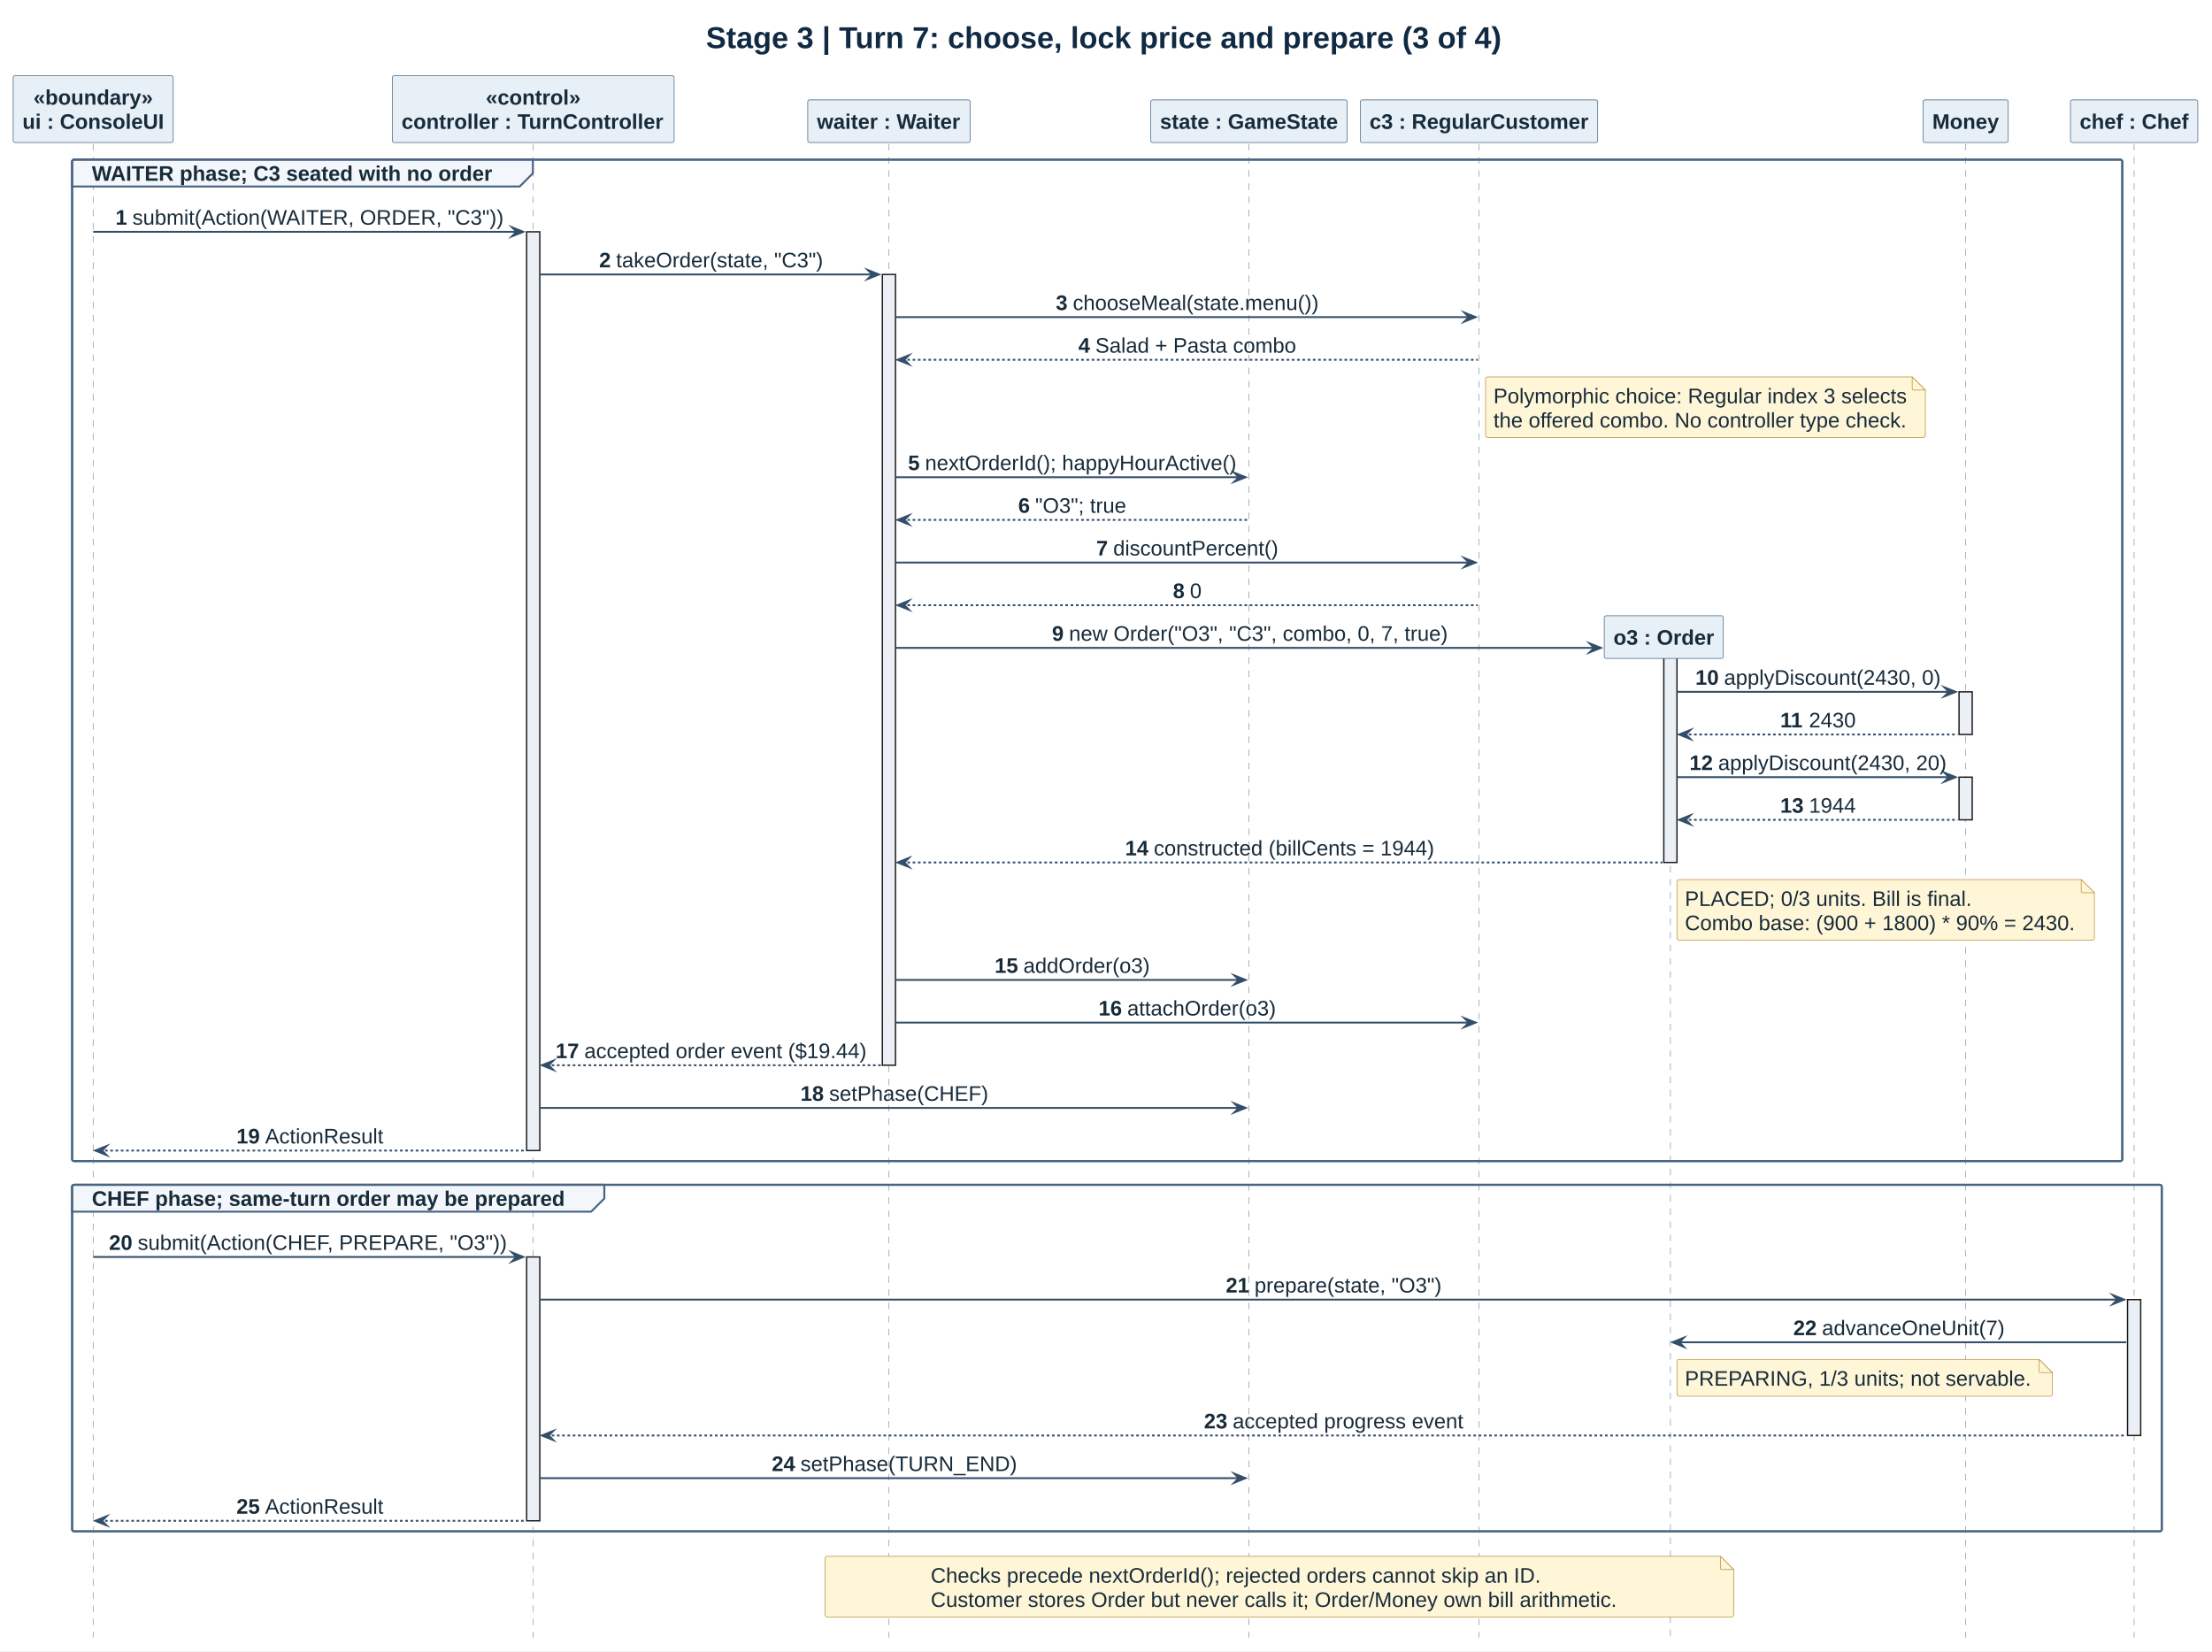
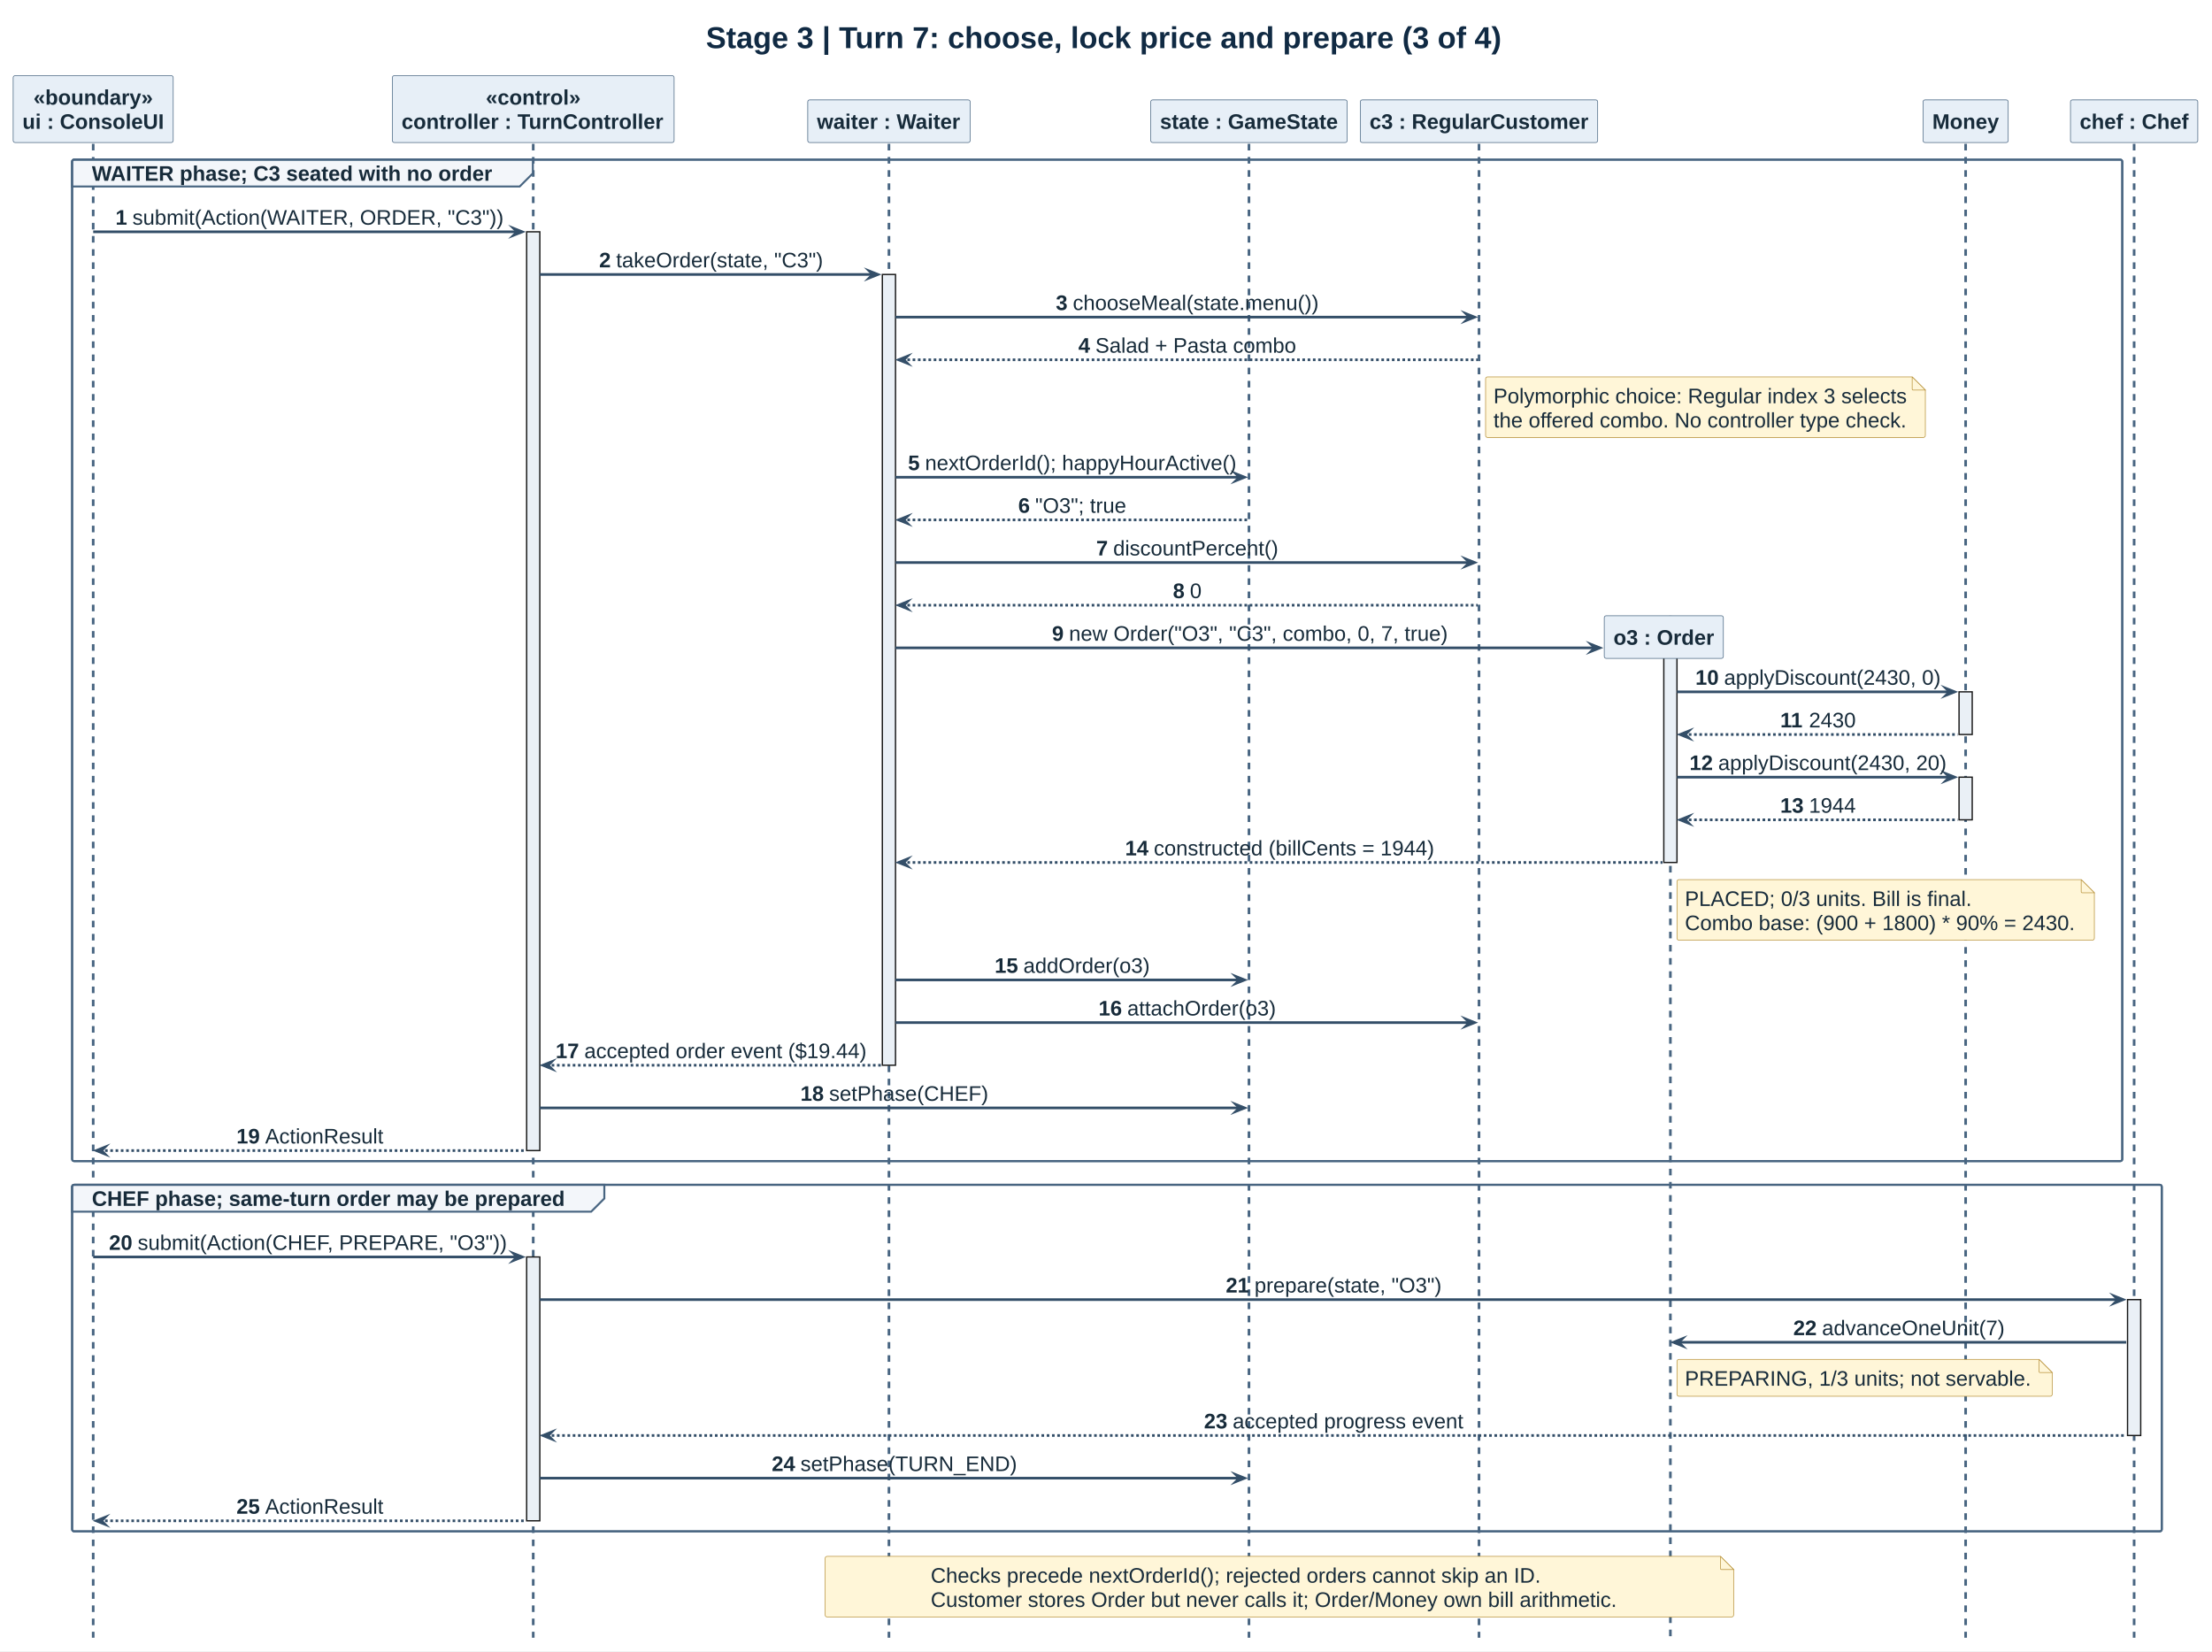
<svg xmlns="http://www.w3.org/2000/svg" version="1.1" data-diagram-type="SEQUENCE" style="width:1680px;height:1254px;background:#FFFFFF;" width="1680px" height="1254px" viewBox="0 0 1680 1254" zoomAndPan="magnify" preserveAspectRatio="none" contentStyleType="text/css">
  <rect width="100%" height="100%" fill="#FFFFFF" />
  <defs />
  <g font-family="sans-serif" lengthAdjust="spacing">
    <g class="title" data-source-line="2">
      <text x="536.159" y="36.574" fill="#102A43" font-size="23" textLength="605.873" font-weight="700" font-family="Arial">Stage 3 | Turn 7: choose, lock price and prepare (3 of 4)</text>
    </g>
    <rect x="54.777" y="121.245" width="1557.078" height="760.563" fill="none" style="stroke:#486581;stroke-width:1.5;" rx="1.5" ry="1.5" />
    <rect x="54.777" y="899.807" width="1587.078" height="263.188" fill="none" style="stroke:#486581;stroke-width:1.5;" rx="1.5" ry="1.5" />
    <g class="participant-lifeline" data-qualified-name="UI" data-entity-uid="part1" id="part1-lifeline" data-source-line="4">
      <g>
        <rect x="67.277" y="109.245" width="8" height="1134.547" fill="#000" fill-opacity="0" />
-         <line x1="70.777" y1="109.245" x2="70.777" y2="1243.792" style="stroke:#829AB1;stroke-width:0.5;stroke-dasharray:5,5;" />
+         <line x1="70.777" y1="109.245" x2="70.777" y2="1243.792" style="stroke:#486581;stroke-width:2;stroke-dasharray:5,5;" />
      </g>
    </g>
    <g class="participant-lifeline" data-qualified-name="TC" data-entity-uid="part2" id="part2-lifeline" data-source-line="5">
      <g>
        <rect x="401.488" y="109.245" width="8" height="1134.547" fill="#000" fill-opacity="0" />
-         <line x1="404.988" y1="109.245" x2="404.988" y2="1243.792" style="stroke:#829AB1;stroke-width:0.5;stroke-dasharray:5,5;" />
+         <line x1="404.988" y1="109.245" x2="404.988" y2="1243.792" style="stroke:#486581;stroke-width:2;stroke-dasharray:5,5;" />
      </g>
    </g>
    <g>
      <rect x="399.988" y="176.042" width="10" height="697.766" fill="#EAF0F6" style="stroke:#181818;stroke-width:1;" />
    </g>
    <g>
      <rect x="399.988" y="954.604" width="10" height="200.391" fill="#EAF0F6" style="stroke:#181818;stroke-width:1;" />
    </g>
    <g class="participant-lifeline" data-qualified-name="W" data-entity-uid="part3" id="part3-lifeline" data-source-line="6">
      <g>
        <rect x="671.645" y="109.245" width="8" height="1134.547" fill="#000" fill-opacity="0" />
-         <line x1="675.145" y1="109.245" x2="675.145" y2="1243.792" style="stroke:#829AB1;stroke-width:0.5;stroke-dasharray:5,5;" />
+         <line x1="675.145" y1="109.245" x2="675.145" y2="1243.792" style="stroke:#486581;stroke-width:2;stroke-dasharray:5,5;" />
      </g>
    </g>
    <g>
      <rect x="670.145" y="208.44" width="10" height="600.57" fill="#EAF0F6" style="stroke:#181818;stroke-width:1;" />
    </g>
    <g class="participant-lifeline" data-qualified-name="S" data-entity-uid="part4" id="part4-lifeline" data-source-line="7">
      <g>
        <rect x="945.074" y="109.245" width="8" height="1134.547" fill="#000" fill-opacity="0" />
-         <line x1="948.574" y1="109.245" x2="948.574" y2="1243.792" style="stroke:#829AB1;stroke-width:0.5;stroke-dasharray:5,5;" />
+         <line x1="948.574" y1="109.245" x2="948.574" y2="1243.792" style="stroke:#486581;stroke-width:2;stroke-dasharray:5,5;" />
      </g>
    </g>
    <g class="participant-lifeline" data-qualified-name="C3" data-entity-uid="part5" id="part5-lifeline" data-source-line="8">
      <g>
        <rect x="1119.789" y="109.245" width="8" height="1134.547" fill="#000" fill-opacity="0" />
-         <line x1="1123.289" y1="109.245" x2="1123.289" y2="1243.792" style="stroke:#829AB1;stroke-width:0.5;stroke-dasharray:5,5;" />
+         <line x1="1123.289" y1="109.245" x2="1123.289" y2="1243.792" style="stroke:#486581;stroke-width:2;stroke-dasharray:5,5;" />
      </g>
    </g>
    <g class="participant-lifeline" data-qualified-name="O3" data-entity-uid="part6" id="part6-lifeline" data-source-line="9">
      <g>
        <rect x="1265.152" y="467.627" width="8" height="776.164" fill="#000" fill-opacity="0" />
-         <line x1="1268.652" y1="467.627" x2="1268.652" y2="1243.792" style="stroke:#829AB1;stroke-width:0.5;stroke-dasharray:5,5;" />
+         <line x1="1268.652" y1="467.627" x2="1268.652" y2="1243.792" style="stroke:#486581;stroke-width:2;stroke-dasharray:5,5;" />
      </g>
    </g>
    <g>
      <rect x="1263.652" y="492.026" width="10" height="162.992" fill="#EAF0F6" style="stroke:#181818;stroke-width:1;" />
    </g>
    <g class="participant-lifeline" data-qualified-name="M" data-entity-uid="part7" id="part7-lifeline" data-source-line="10">
      <g>
        <rect x="1489.387" y="109.245" width="8" height="1134.547" fill="#000" fill-opacity="0" />
-         <line x1="1492.887" y1="109.245" x2="1492.887" y2="1243.792" style="stroke:#829AB1;stroke-width:0.5;stroke-dasharray:5,5;" />
+         <line x1="1492.887" y1="109.245" x2="1492.887" y2="1243.792" style="stroke:#486581;stroke-width:2;stroke-dasharray:5,5;" />
      </g>
    </g>
    <g>
      <rect x="1487.887" y="525.424" width="10" height="32.398" fill="#EAF0F6" style="stroke:#181818;stroke-width:1;" />
    </g>
    <g>
      <rect x="1487.887" y="590.221" width="10" height="32.398" fill="#EAF0F6" style="stroke:#181818;stroke-width:1;" />
    </g>
    <g class="participant-lifeline" data-qualified-name="Chef" data-entity-uid="part8" id="part8-lifeline" data-source-line="11">
      <g>
        <rect x="1617.355" y="109.245" width="8" height="1134.547" fill="#000" fill-opacity="0" />
-         <line x1="1620.855" y1="109.245" x2="1620.855" y2="1243.792" style="stroke:#829AB1;stroke-width:0.5;stroke-dasharray:5,5;" />
+         <line x1="1620.855" y1="109.245" x2="1620.855" y2="1243.792" style="stroke:#486581;stroke-width:2;stroke-dasharray:5,5;" />
      </g>
    </g>
    <g>
      <rect x="1615.855" y="987.002" width="10" height="103.195" fill="#EAF0F6" style="stroke:#181818;stroke-width:1;" />
    </g>
    <g class="participant participant-head" data-qualified-name="UI" data-entity-uid="part1" id="part1-head" data-source-line="4">
      <rect x="10" y="57.448" width="121.555" height="50.797" fill="#E7EFF7" style="stroke:#486581;stroke-width:0.5;" rx="1.5" ry="1.5" />
      <text x="25.434" y="79.456" fill="#172B3A" font-size="16" textLength="90.688" font-weight="700" font-family="Arial">«boundary»</text>
      <text x="17" y="97.854" fill="#172B3A" font-size="16" textLength="107.555" font-weight="700" font-family="Arial">ui : ConsoleUI</text>
    </g>
    <g class="participant participant-head" data-qualified-name="TC" data-entity-uid="part2" id="part2-head" data-source-line="5">
      <rect x="297.988" y="57.448" width="214" height="50.797" fill="#E7EFF7" style="stroke:#486581;stroke-width:0.5;" rx="1.5" ry="1.5" />
      <text x="368.98" y="79.456" fill="#172B3A" font-size="16" textLength="72.016" font-weight="700" font-family="Arial">«control»</text>
      <text x="304.988" y="97.854" fill="#172B3A" font-size="16" textLength="200" font-weight="700" font-family="Arial">controller : TurnController</text>
    </g>
    <g class="participant participant-head" data-qualified-name="W" data-entity-uid="part3" id="part3-head" data-source-line="6">
      <rect x="613.465" y="75.846" width="123.359" height="32.398" fill="#E7EFF7" style="stroke:#486581;stroke-width:0.5;" rx="1.5" ry="1.5" />
      <text x="620.465" y="97.854" fill="#172B3A" font-size="16" textLength="109.359" font-weight="700" font-family="Arial">waiter : Waiter</text>
    </g>
    <g class="participant participant-head" data-qualified-name="S" data-entity-uid="part4" id="part4-head" data-source-line="7">
      <rect x="873.992" y="75.846" width="149.164" height="32.398" fill="#E7EFF7" style="stroke:#486581;stroke-width:0.5;" rx="1.5" ry="1.5" />
      <text x="880.992" y="97.854" fill="#172B3A" font-size="16" textLength="135.164" font-weight="700" font-family="Arial">state : GameState</text>
    </g>
    <g class="participant participant-head" data-qualified-name="C3" data-entity-uid="part5" id="part5-head" data-source-line="8">
      <rect x="1033.156" y="75.846" width="180.266" height="32.398" fill="#E7EFF7" style="stroke:#486581;stroke-width:0.5;" rx="1.5" ry="1.5" />
      <text x="1040.156" y="97.854" fill="#172B3A" font-size="16" textLength="166.266" font-weight="700" font-family="Arial">c3 : RegularCustomer</text>
    </g>
    <g class="participant participant-head" data-qualified-name="M" data-entity-uid="part7" id="part7-head" data-source-line="10">
      <rect x="1460.551" y="75.846" width="64.672" height="32.398" fill="#E7EFF7" style="stroke:#486581;stroke-width:0.5;" rx="1.5" ry="1.5" />
      <text x="1467.551" y="97.854" fill="#172B3A" font-size="16" textLength="50.672" font-weight="700" font-family="Arial">Money</text>
    </g>
    <g class="participant participant-head" data-qualified-name="Chef" data-entity-uid="part8" id="part8-head" data-source-line="11">
      <rect x="1572.52" y="75.846" width="96.672" height="32.398" fill="#E7EFF7" style="stroke:#486581;stroke-width:0.5;" rx="1.5" ry="1.5" />
      <text x="1579.52" y="97.854" fill="#172B3A" font-size="16" textLength="82.672" font-weight="700" font-family="Arial">chef : Chef</text>
    </g>
    <path d="M56.277,121.245 L404.707,121.245 L404.707,131.643 L394.707,141.643 L54.777,141.643 L54.777,122.745 A1.5,1.5 0 0 1 56.277,121.245" style="stroke:#486581;stroke-width:1.5;" fill="#F3F6FA" />
    <rect x="54.777" y="121.245" width="1557.078" height="760.563" fill="none" style="stroke:#486581;stroke-width:1.5;" rx="1.5" ry="1.5" />
    <text x="69.777" y="137.252" fill="#172B3A" font-size="16" textLength="304.93" font-weight="700" font-family="Arial">WAITER phase; C3 seated with no order</text>
    <g class="message" data-entity-1="part1" data-entity-2="part2" id="msg1" data-source-line="15">
      <polygon points="387.988,172.042,397.988,176.042,387.988,180.042,391.988,176.042" fill="#334E68" style="stroke:#334E68;stroke-width:1;stroke-linejoin:miter;stroke-miterlimit:10;" />
-       <line x1="70.777" y1="176.042" x2="393.988" y2="176.042" style="stroke:#334E68;stroke-width:1.4;" />
+       <line x1="70.777" y1="176.042" x2="393.988" y2="176.042" style="stroke:#334E68;stroke-width:2;" />
      <text x="87.684" y="170.651" fill="#172B3A" font-size="16" font-weight="700" font-family="Arial">1</text>
      <text x="100.582" y="170.651" fill="#172B3A" font-size="16" textLength="282.5" font-family="Arial">submit(Action(WAITER, ORDER, "C3"))</text>
    </g>
    <g class="message" data-entity-1="part2" data-entity-2="part3" id="msg2" data-source-line="16">
      <polygon points="658.145,204.44,668.145,208.44,658.145,212.44,662.145,208.44" fill="#334E68" style="stroke:#334E68;stroke-width:1;stroke-linejoin:miter;stroke-miterlimit:10;" />
-       <line x1="409.988" y1="208.44" x2="664.145" y2="208.44" style="stroke:#334E68;stroke-width:1.4;" />
+       <line x1="409.988" y1="208.44" x2="664.145" y2="208.44" style="stroke:#334E68;stroke-width:2;" />
      <text x="455.023" y="203.049" fill="#172B3A" font-size="16" font-weight="700" font-family="Arial">2</text>
      <text x="467.922" y="203.049" fill="#172B3A" font-size="16" textLength="157.188" font-family="Arial">takeOrder(state, "C3")</text>
    </g>
    <g class="message" data-entity-1="part3" data-entity-2="part5" id="msg3" data-source-line="17">
      <polygon points="1111.289,236.838,1121.289,240.838,1111.289,244.838,1115.289,240.838" fill="#334E68" style="stroke:#334E68;stroke-width:1;stroke-linejoin:miter;stroke-miterlimit:10;" />
-       <line x1="680.145" y1="240.838" x2="1117.289" y2="240.838" style="stroke:#334E68;stroke-width:1.4;" />
+       <line x1="680.145" y1="240.838" x2="1117.289" y2="240.838" style="stroke:#334E68;stroke-width:2;" />
      <text x="801.896" y="235.448" fill="#172B3A" font-size="16" font-weight="700" font-family="Arial">3</text>
      <text x="814.795" y="235.448" fill="#172B3A" font-size="16" textLength="186.742" font-family="Arial">chooseMeal(state.menu())</text>
    </g>
    <g class="message" data-entity-1="part5" data-entity-2="part3" id="msg4" data-source-line="18">
      <polygon points="691.145,269.237,681.145,273.237,691.145,277.237,687.145,273.237" fill="#334E68" style="stroke:#334E68;stroke-width:1;stroke-linejoin:miter;stroke-miterlimit:10;" />
-       <line x1="685.145" y1="273.237" x2="1122.289" y2="273.237" style="stroke:#334E68;stroke-width:1.4;stroke-dasharray:2,2;" />
+       <line x1="685.145" y1="273.237" x2="1122.289" y2="273.237" style="stroke:#334E68;stroke-width:2;stroke-dasharray:2,2;" />
      <text x="818.998" y="267.846" fill="#172B3A" font-size="16" font-weight="700" font-family="Arial">4</text>
      <text x="831.896" y="267.846" fill="#172B3A" font-size="16" textLength="152.539" font-family="Arial">Salad + Pasta combo</text>
    </g>
    <path d="M1128.289,287.737 L1128.289,330.737 A1.5,1.5 0 0 0 1129.789,332.237 L1460.789,332.237 A1.5,1.5 0 0 0 1462.289,330.737 L1462.289,296.237 L1452.289,286.237 L1129.789,286.237 A1.5,1.5 0 0 0 1128.289,287.737" style="stroke:#B8923B;stroke-width:0.5;" fill="#FFF6D8" />
    <path d="M1452.289,286.237 L1452.289,295.487 A0.75,0.75 0 0 0 1453.039,296.237 L1462.289,296.237 L1452.289,286.237" style="stroke:#B8923B;stroke-width:0.5;" fill="#FFF6D8" />
    <text x="1134.289" y="306.245" fill="#172B3A" font-size="16" textLength="313.93" font-family="Arial">Polymorphic choice: Regular index 3 selects</text>
    <text x="1134.289" y="324.643" fill="#172B3A" font-size="16" textLength="313.938" font-family="Arial">the offered combo. No controller type check.</text>
    <g class="message" data-entity-1="part3" data-entity-2="part4" id="msg5" data-source-line="20">
      <polygon points="936.574,358.432,946.574,362.432,936.574,366.432,940.574,362.432" fill="#334E68" style="stroke:#334E68;stroke-width:1;stroke-linejoin:miter;stroke-miterlimit:10;" />
-       <line x1="680.145" y1="362.432" x2="942.574" y2="362.432" style="stroke:#334E68;stroke-width:1.4;" />
+       <line x1="680.145" y1="362.432" x2="942.574" y2="362.432" style="stroke:#334E68;stroke-width:2;" />
      <text x="689.645" y="357.042" fill="#172B3A" font-size="16" font-weight="700" font-family="Arial">5</text>
      <text x="702.543" y="357.042" fill="#172B3A" font-size="16" textLength="236.531" font-family="Arial">nextOrderId(); happyHourActive()</text>
    </g>
    <g class="message" data-entity-1="part4" data-entity-2="part3" id="msg6" data-source-line="21">
      <polygon points="691.145,390.831,681.145,394.831,691.145,398.831,687.145,394.831" fill="#334E68" style="stroke:#334E68;stroke-width:1;stroke-linejoin:miter;stroke-miterlimit:10;" />
-       <line x1="685.145" y1="394.831" x2="947.574" y2="394.831" style="stroke:#334E68;stroke-width:1.4;stroke-dasharray:2,2;" />
+       <line x1="685.145" y1="394.831" x2="947.574" y2="394.831" style="stroke:#334E68;stroke-width:2;stroke-dasharray:2,2;" />
      <text x="773.328" y="389.44" fill="#172B3A" font-size="16" font-weight="700" font-family="Arial">6</text>
      <text x="786.227" y="389.44" fill="#172B3A" font-size="16" textLength="69.164" font-family="Arial">"O3"; true</text>
    </g>
    <g class="message" data-entity-1="part3" data-entity-2="part5" id="msg7" data-source-line="22">
      <polygon points="1111.289,423.229,1121.289,427.229,1111.289,431.229,1115.289,427.229" fill="#334E68" style="stroke:#334E68;stroke-width:1;stroke-linejoin:miter;stroke-miterlimit:10;" />
-       <line x1="680.145" y1="427.229" x2="1117.289" y2="427.229" style="stroke:#334E68;stroke-width:1.4;" />
+       <line x1="680.145" y1="427.229" x2="1117.289" y2="427.229" style="stroke:#334E68;stroke-width:2;" />
      <text x="832.572" y="421.838" fill="#172B3A" font-size="16" font-weight="700" font-family="Arial">7</text>
      <text x="845.471" y="421.838" fill="#172B3A" font-size="16" textLength="125.391" font-family="Arial">discountPercent()</text>
    </g>
    <g class="message" data-entity-1="part5" data-entity-2="part3" id="msg8" data-source-line="23">
      <polygon points="691.145,455.627,681.145,459.627,691.145,463.627,687.145,459.627" fill="#334E68" style="stroke:#334E68;stroke-width:1;stroke-linejoin:miter;stroke-miterlimit:10;" />
-       <line x1="685.145" y1="459.627" x2="1122.289" y2="459.627" style="stroke:#334E68;stroke-width:1.4;stroke-dasharray:2,2;" />
+       <line x1="685.145" y1="459.627" x2="1122.289" y2="459.627" style="stroke:#334E68;stroke-width:2;stroke-dasharray:2,2;" />
      <text x="890.818" y="454.237" fill="#172B3A" font-size="16" font-weight="700" font-family="Arial">8</text>
      <text x="903.717" y="454.237" fill="#172B3A" font-size="16" font-family="Arial">0</text>
    </g>
    <g class="participant participant-head" data-qualified-name="O3" data-entity-uid="part6" id="part6-head" data-source-line="9">
      <rect x="1218.422" y="467.627" width="90.461" height="32.398" fill="#E7EFF7" style="stroke:#486581;stroke-width:0.5;" rx="1.5" ry="1.5" />
      <text x="1225.422" y="489.635" fill="#172B3A" font-size="16" textLength="76.461" font-weight="700" font-family="Arial">o3 : Order</text>
    </g>
    <g class="message" data-entity-1="part3" data-entity-2="part6" id="msg9" data-source-line="25">
      <polygon points="1206.422,488.026,1216.422,492.026,1206.422,496.026,1210.422,492.026" fill="#334E68" style="stroke:#334E68;stroke-width:1;stroke-linejoin:miter;stroke-miterlimit:10;" />
-       <line x1="680.145" y1="492.026" x2="1212.422" y2="492.026" style="stroke:#334E68;stroke-width:1.4;" />
+       <line x1="680.145" y1="492.026" x2="1212.422" y2="492.026" style="stroke:#334E68;stroke-width:2;" />
      <text x="798.979" y="486.635" fill="#172B3A" font-size="16" font-weight="700" font-family="Arial">9</text>
      <text x="811.877" y="486.635" fill="#172B3A" font-size="16" textLength="287.711" font-family="Arial">new Order("O3", "C3", combo, 0, 7, true)</text>
    </g>
    <g class="message" data-entity-1="part6" data-entity-2="part7" id="msg10" data-source-line="26">
      <polygon points="1475.887,521.424,1485.887,525.424,1475.887,529.424,1479.887,525.424" fill="#334E68" style="stroke:#334E68;stroke-width:1;stroke-linejoin:miter;stroke-miterlimit:10;" />
-       <line x1="1273.652" y1="525.424" x2="1481.887" y2="525.424" style="stroke:#334E68;stroke-width:1.4;" />
+       <line x1="1273.652" y1="525.424" x2="1481.887" y2="525.424" style="stroke:#334E68;stroke-width:2;" />
      <text x="1287.602" y="520.034" fill="#172B3A" font-size="16" textLength="17.797" font-weight="700" font-family="Arial">10</text>
      <text x="1309.398" y="520.034" fill="#172B3A" font-size="16" textLength="164.539" font-family="Arial">applyDiscount(2430, 0)</text>
    </g>
    <g class="message" data-entity-1="part7" data-entity-2="part6" id="msg11" data-source-line="27">
      <polygon points="1284.652,553.823,1274.652,557.823,1284.652,561.823,1280.652,557.823" fill="#334E68" style="stroke:#334E68;stroke-width:1;stroke-linejoin:miter;stroke-miterlimit:10;" />
-       <line x1="1278.652" y1="557.823" x2="1486.887" y2="557.823" style="stroke:#334E68;stroke-width:1.4;stroke-dasharray:2,2;" />
+       <line x1="1278.652" y1="557.823" x2="1486.887" y2="557.823" style="stroke:#334E68;stroke-width:2;stroke-dasharray:2,2;" />
      <text x="1352.074" y="552.432" fill="#172B3A" font-size="16" textLength="17.797" font-weight="700" font-family="Arial">11</text>
      <text x="1373.871" y="552.432" fill="#172B3A" font-size="16" textLength="35.594" font-family="Arial">2430</text>
    </g>
    <g class="message" data-entity-1="part6" data-entity-2="part7" id="msg12" data-source-line="28">
      <polygon points="1475.887,586.221,1485.887,590.221,1475.887,594.221,1479.887,590.221" fill="#334E68" style="stroke:#334E68;stroke-width:1;stroke-linejoin:miter;stroke-miterlimit:10;" />
-       <line x1="1273.652" y1="590.221" x2="1481.887" y2="590.221" style="stroke:#334E68;stroke-width:1.4;" />
+       <line x1="1273.652" y1="590.221" x2="1481.887" y2="590.221" style="stroke:#334E68;stroke-width:2;" />
      <text x="1283.152" y="584.831" fill="#172B3A" font-size="16" textLength="17.797" font-weight="700" font-family="Arial">12</text>
      <text x="1304.949" y="584.831" fill="#172B3A" font-size="16" textLength="173.438" font-family="Arial">applyDiscount(2430, 20)</text>
    </g>
    <g class="message" data-entity-1="part7" data-entity-2="part6" id="msg13" data-source-line="29">
      <polygon points="1284.652,618.62,1274.652,622.62,1284.652,626.62,1280.652,622.62" fill="#334E68" style="stroke:#334E68;stroke-width:1;stroke-linejoin:miter;stroke-miterlimit:10;" />
-       <line x1="1278.652" y1="622.62" x2="1486.887" y2="622.62" style="stroke:#334E68;stroke-width:1.4;stroke-dasharray:2,2;" />
+       <line x1="1278.652" y1="622.62" x2="1486.887" y2="622.62" style="stroke:#334E68;stroke-width:2;stroke-dasharray:2,2;" />
      <text x="1352.074" y="617.229" fill="#172B3A" font-size="16" textLength="17.797" font-weight="700" font-family="Arial">13</text>
      <text x="1373.871" y="617.229" fill="#172B3A" font-size="16" textLength="35.594" font-family="Arial">1944</text>
    </g>
    <g class="message" data-entity-1="part6" data-entity-2="part3" id="msg14" data-source-line="30">
      <polygon points="691.145,651.018,681.145,655.018,691.145,659.018,687.145,655.018" fill="#334E68" style="stroke:#334E68;stroke-width:1;stroke-linejoin:miter;stroke-miterlimit:10;" />
-       <line x1="685.145" y1="655.018" x2="1262.652" y2="655.018" style="stroke:#334E68;stroke-width:1.4;stroke-dasharray:2,2;" />
+       <line x1="685.145" y1="655.018" x2="1262.652" y2="655.018" style="stroke:#334E68;stroke-width:2;stroke-dasharray:2,2;" />
      <text x="854.5" y="649.627" fill="#172B3A" font-size="16" textLength="17.797" font-weight="700" font-family="Arial">14</text>
      <text x="876.297" y="649.627" fill="#172B3A" font-size="16" textLength="213" font-family="Arial">constructed (billCents = 1944)</text>
    </g>
    <path d="M1273.652,669.518 L1273.652,712.518 A1.5,1.5 0 0 0 1275.152,714.018 L1589.152,714.018 A1.5,1.5 0 0 0 1590.652,712.518 L1590.652,678.018 L1580.652,668.018 L1275.152,668.018 A1.5,1.5 0 0 0 1273.652,669.518" style="stroke:#B8923B;stroke-width:0.5;" fill="#FFF6D8" />
    <path d="M1580.652,668.018 L1580.652,677.268 A0.75,0.75 0 0 0 1581.402,678.018 L1590.652,678.018 L1580.652,668.018" style="stroke:#B8923B;stroke-width:0.5;" fill="#FFF6D8" />
    <text x="1279.652" y="688.026" fill="#172B3A" font-size="16" textLength="217.867" font-family="Arial">PLACED; 0/3 units. Bill is final.</text>
    <text x="1279.652" y="706.424" fill="#172B3A" font-size="16" textLength="296.203" font-family="Arial">Combo base: (900 + 1800) * 90% = 2430.</text>
    <g class="message" data-entity-1="part3" data-entity-2="part4" id="msg15" data-source-line="32">
      <polygon points="936.574,740.213,946.574,744.213,936.574,748.213,940.574,744.213" fill="#334E68" style="stroke:#334E68;stroke-width:1;stroke-linejoin:miter;stroke-miterlimit:10;" />
-       <line x1="680.145" y1="744.213" x2="942.574" y2="744.213" style="stroke:#334E68;stroke-width:1.4;" />
+       <line x1="680.145" y1="744.213" x2="942.574" y2="744.213" style="stroke:#334E68;stroke-width:2;" />
      <text x="755.438" y="738.823" fill="#172B3A" font-size="16" textLength="17.797" font-weight="700" font-family="Arial">15</text>
      <text x="777.234" y="738.823" fill="#172B3A" font-size="16" textLength="96.047" font-family="Arial">addOrder(o3)</text>
    </g>
    <g class="message" data-entity-1="part3" data-entity-2="part5" id="msg16" data-source-line="33">
      <polygon points="1111.289,772.612,1121.289,776.612,1111.289,780.612,1115.289,776.612" fill="#334E68" style="stroke:#334E68;stroke-width:1;stroke-linejoin:miter;stroke-miterlimit:10;" />
-       <line x1="680.145" y1="776.612" x2="1117.289" y2="776.612" style="stroke:#334E68;stroke-width:1.4;" />
+       <line x1="680.145" y1="776.612" x2="1117.289" y2="776.612" style="stroke:#334E68;stroke-width:2;" />
      <text x="834.35" y="771.221" fill="#172B3A" font-size="16" textLength="17.797" font-weight="700" font-family="Arial">16</text>
      <text x="856.146" y="771.221" fill="#172B3A" font-size="16" textLength="112.938" font-family="Arial">attachOrder(o3)</text>
    </g>
    <g class="message" data-entity-1="part3" data-entity-2="part2" id="msg17" data-source-line="34">
      <polygon points="420.988,805.01,410.988,809.01,420.988,813.01,416.988,809.01" fill="#334E68" style="stroke:#334E68;stroke-width:1;stroke-linejoin:miter;stroke-miterlimit:10;" />
-       <line x1="414.988" y1="809.01" x2="669.145" y2="809.01" style="stroke:#334E68;stroke-width:1.4;stroke-dasharray:2,2;" />
+       <line x1="414.988" y1="809.01" x2="669.145" y2="809.01" style="stroke:#334E68;stroke-width:2;stroke-dasharray:2,2;" />
      <text x="421.988" y="803.62" fill="#172B3A" font-size="16" textLength="17.797" font-weight="700" font-family="Arial">17</text>
      <text x="443.785" y="803.62" fill="#172B3A" font-size="16" textLength="214.359" font-family="Arial">accepted order event ($19.44)</text>
    </g>
    <g class="message" data-entity-1="part2" data-entity-2="part4" id="msg18" data-source-line="35">
      <polygon points="936.574,837.409,946.574,841.409,936.574,845.409,940.574,841.409" fill="#334E68" style="stroke:#334E68;stroke-width:1;stroke-linejoin:miter;stroke-miterlimit:10;" />
-       <line x1="409.988" y1="841.409" x2="942.574" y2="841.409" style="stroke:#334E68;stroke-width:1.4;" />
+       <line x1="409.988" y1="841.409" x2="942.574" y2="841.409" style="stroke:#334E68;stroke-width:2;" />
      <text x="607.922" y="836.018" fill="#172B3A" font-size="16" textLength="17.797" font-weight="700" font-family="Arial">18</text>
      <text x="629.719" y="836.018" fill="#172B3A" font-size="16" textLength="120.922" font-family="Arial">setPhase(CHEF)</text>
    </g>
    <g class="message" data-entity-1="part2" data-entity-2="part1" id="msg19" data-source-line="36">
      <polygon points="81.777,869.807,71.777,873.807,81.777,877.807,77.777,873.807" fill="#334E68" style="stroke:#334E68;stroke-width:1;stroke-linejoin:miter;stroke-miterlimit:10;" />
-       <line x1="75.777" y1="873.807" x2="398.988" y2="873.807" style="stroke:#334E68;stroke-width:1.4;stroke-dasharray:2,2;" />
+       <line x1="75.777" y1="873.807" x2="398.988" y2="873.807" style="stroke:#334E68;stroke-width:2;stroke-dasharray:2,2;" />
      <text x="179.574" y="868.417" fill="#172B3A" font-size="16" textLength="17.797" font-weight="700" font-family="Arial">19</text>
      <text x="201.371" y="868.417" fill="#172B3A" font-size="16" textLength="89.82" font-family="Arial">ActionResult</text>
    </g>
    <path d="M56.277,899.807 L458.988,899.807 L458.988,910.206 L448.988,920.206 L54.777,920.206 L54.777,901.307 A1.5,1.5 0 0 1 56.277,899.807" style="stroke:#486581;stroke-width:1.5;" fill="#F3F6FA" />
    <rect x="54.777" y="899.807" width="1587.078" height="263.188" fill="none" style="stroke:#486581;stroke-width:1.5;" rx="1.5" ry="1.5" />
    <text x="69.777" y="915.815" fill="#172B3A" font-size="16" textLength="359.211" font-weight="700" font-family="Arial">CHEF phase; same-turn order may be prepared</text>
    <g class="message" data-entity-1="part1" data-entity-2="part2" id="msg20" data-source-line="39">
      <polygon points="387.988,950.604,397.988,954.604,387.988,958.604,391.988,954.604" fill="#334E68" style="stroke:#334E68;stroke-width:1;stroke-linejoin:miter;stroke-miterlimit:10;" />
-       <line x1="70.777" y1="954.604" x2="393.988" y2="954.604" style="stroke:#334E68;stroke-width:1.4;" />
+       <line x1="70.777" y1="954.604" x2="393.988" y2="954.604" style="stroke:#334E68;stroke-width:2;" />
      <text x="82.777" y="949.213" fill="#172B3A" font-size="16" textLength="17.797" font-weight="700" font-family="Arial">20</text>
      <text x="104.574" y="949.213" fill="#172B3A" font-size="16" textLength="283.414" font-family="Arial">submit(Action(CHEF, PREPARE, "O3"))</text>
    </g>
    <g class="message" data-entity-1="part2" data-entity-2="part8" id="msg21" data-source-line="40">
      <polygon points="1603.855,983.002,1613.855,987.002,1603.855,991.002,1607.855,987.002" fill="#334E68" style="stroke:#334E68;stroke-width:1;stroke-linejoin:miter;stroke-miterlimit:10;" />
-       <line x1="409.988" y1="987.002" x2="1609.855" y2="987.002" style="stroke:#334E68;stroke-width:1.4;" />
+       <line x1="409.988" y1="987.002" x2="1609.855" y2="987.002" style="stroke:#334E68;stroke-width:2;" />
      <text x="930.98" y="981.612" fill="#172B3A" font-size="16" textLength="17.797" font-weight="700" font-family="Arial">21</text>
      <text x="952.777" y="981.612" fill="#172B3A" font-size="16" textLength="142.086" font-family="Arial">prepare(state, "O3")</text>
    </g>
    <g class="message" data-entity-1="part8" data-entity-2="part6" id="msg22" data-source-line="41">
      <polygon points="1279.652,1015.401,1269.652,1019.401,1279.652,1023.401,1275.652,1019.401" fill="#334E68" style="stroke:#334E68;stroke-width:1;stroke-linejoin:miter;stroke-miterlimit:10;" />
-       <line x1="1273.652" y1="1019.401" x2="1614.855" y2="1019.401" style="stroke:#334E68;stroke-width:1.4;" />
+       <line x1="1273.652" y1="1019.401" x2="1614.855" y2="1019.401" style="stroke:#334E68;stroke-width:2;" />
      <text x="1361.984" y="1014.01" fill="#172B3A" font-size="16" textLength="17.797" font-weight="700" font-family="Arial">22</text>
      <text x="1383.781" y="1014.01" fill="#172B3A" font-size="16" textLength="138.742" font-family="Arial">advanceOneUnit(7)</text>
    </g>
    <path d="M1273.652,1033.901 L1273.652,1058.901 A1.5,1.5 0 0 0 1275.152,1060.401 L1557.152,1060.401 A1.5,1.5 0 0 0 1558.652,1058.901 L1558.652,1042.401 L1548.652,1032.401 L1275.152,1032.401 A1.5,1.5 0 0 0 1273.652,1033.901" style="stroke:#B8923B;stroke-width:0.5;" fill="#FFF6D8" />
    <path d="M1548.652,1032.401 L1548.652,1041.651 A0.75,0.75 0 0 0 1549.402,1042.401 L1558.652,1042.401 L1548.652,1032.401" style="stroke:#B8923B;stroke-width:0.5;" fill="#FFF6D8" />
    <text x="1279.652" y="1052.409" fill="#172B3A" font-size="16" textLength="264.117" font-family="Arial">PREPARING, 1/3 units; not servable.</text>
    <g class="message" data-entity-1="part8" data-entity-2="part2" id="msg23" data-source-line="43">
      <polygon points="420.988,1086.198,410.988,1090.198,420.988,1094.198,416.988,1090.198" fill="#334E68" style="stroke:#334E68;stroke-width:1;stroke-linejoin:miter;stroke-miterlimit:10;" />
-       <line x1="414.988" y1="1090.198" x2="1614.855" y2="1090.198" style="stroke:#334E68;stroke-width:1.4;stroke-dasharray:2,2;" />
+       <line x1="414.988" y1="1090.198" x2="1614.855" y2="1090.198" style="stroke:#334E68;stroke-width:2;stroke-dasharray:2,2;" />
      <text x="914.414" y="1084.807" fill="#172B3A" font-size="16" textLength="17.797" font-weight="700" font-family="Arial">23</text>
      <text x="936.211" y="1084.807" fill="#172B3A" font-size="16" textLength="175.219" font-family="Arial">accepted progress event</text>
    </g>
    <g class="message" data-entity-1="part2" data-entity-2="part4" id="msg24" data-source-line="44">
      <polygon points="936.574,1118.596,946.574,1122.596,936.574,1126.596,940.574,1122.596" fill="#334E68" style="stroke:#334E68;stroke-width:1;stroke-linejoin:miter;stroke-miterlimit:10;" />
-       <line x1="409.988" y1="1122.596" x2="942.574" y2="1122.596" style="stroke:#334E68;stroke-width:1.4;" />
+       <line x1="409.988" y1="1122.596" x2="942.574" y2="1122.596" style="stroke:#334E68;stroke-width:2;" />
      <text x="586.141" y="1117.206" fill="#172B3A" font-size="16" textLength="17.797" font-weight="700" font-family="Arial">24</text>
      <text x="607.938" y="1117.206" fill="#172B3A" font-size="16" textLength="164.484" font-family="Arial">setPhase(TURN_END)</text>
    </g>
    <g class="message" data-entity-1="part2" data-entity-2="part1" id="msg25" data-source-line="45">
      <polygon points="81.777,1150.995,71.777,1154.995,81.777,1158.995,77.777,1154.995" fill="#334E68" style="stroke:#334E68;stroke-width:1;stroke-linejoin:miter;stroke-miterlimit:10;" />
-       <line x1="75.777" y1="1154.995" x2="398.988" y2="1154.995" style="stroke:#334E68;stroke-width:1.4;stroke-dasharray:2,2;" />
+       <line x1="75.777" y1="1154.995" x2="398.988" y2="1154.995" style="stroke:#334E68;stroke-width:2;stroke-dasharray:2,2;" />
      <text x="179.574" y="1149.604" fill="#172B3A" font-size="16" textLength="17.797" font-weight="700" font-family="Arial">25</text>
      <text x="201.371" y="1149.604" fill="#172B3A" font-size="16" textLength="89.82" font-family="Arial">ActionResult</text>
    </g>
    <path d="M626.689,1183.495 L626.689,1226.495 A1.5,1.5 0 0 0 628.189,1227.995 L1315.189,1227.995 A1.5,1.5 0 0 0 1316.689,1226.495 L1316.689,1191.995 L1306.689,1181.995 L628.189,1181.995 A1.5,1.5 0 0 0 626.689,1183.495" style="stroke:#B8923B;stroke-width:0.5;" fill="#FFF6D8" />
    <path d="M1306.689,1181.995 L1306.689,1191.245 A0.75,0.75 0 0 0 1307.439,1191.995 L1316.689,1191.995 L1306.689,1181.995" style="stroke:#B8923B;stroke-width:0.5;" fill="#FFF6D8" />
    <text x="706.863" y="1202.002" fill="#172B3A" font-size="16" textLength="463.328" font-family="Arial">Checks precede nextOrderId(); rejected orders cannot skip an ID.</text>
    <text x="706.863" y="1220.401" fill="#172B3A" font-size="16" textLength="521.07" font-family="Arial">Customer stores Order but never calls it; Order/Money own bill arithmetic.</text>
  </g>
</svg>
